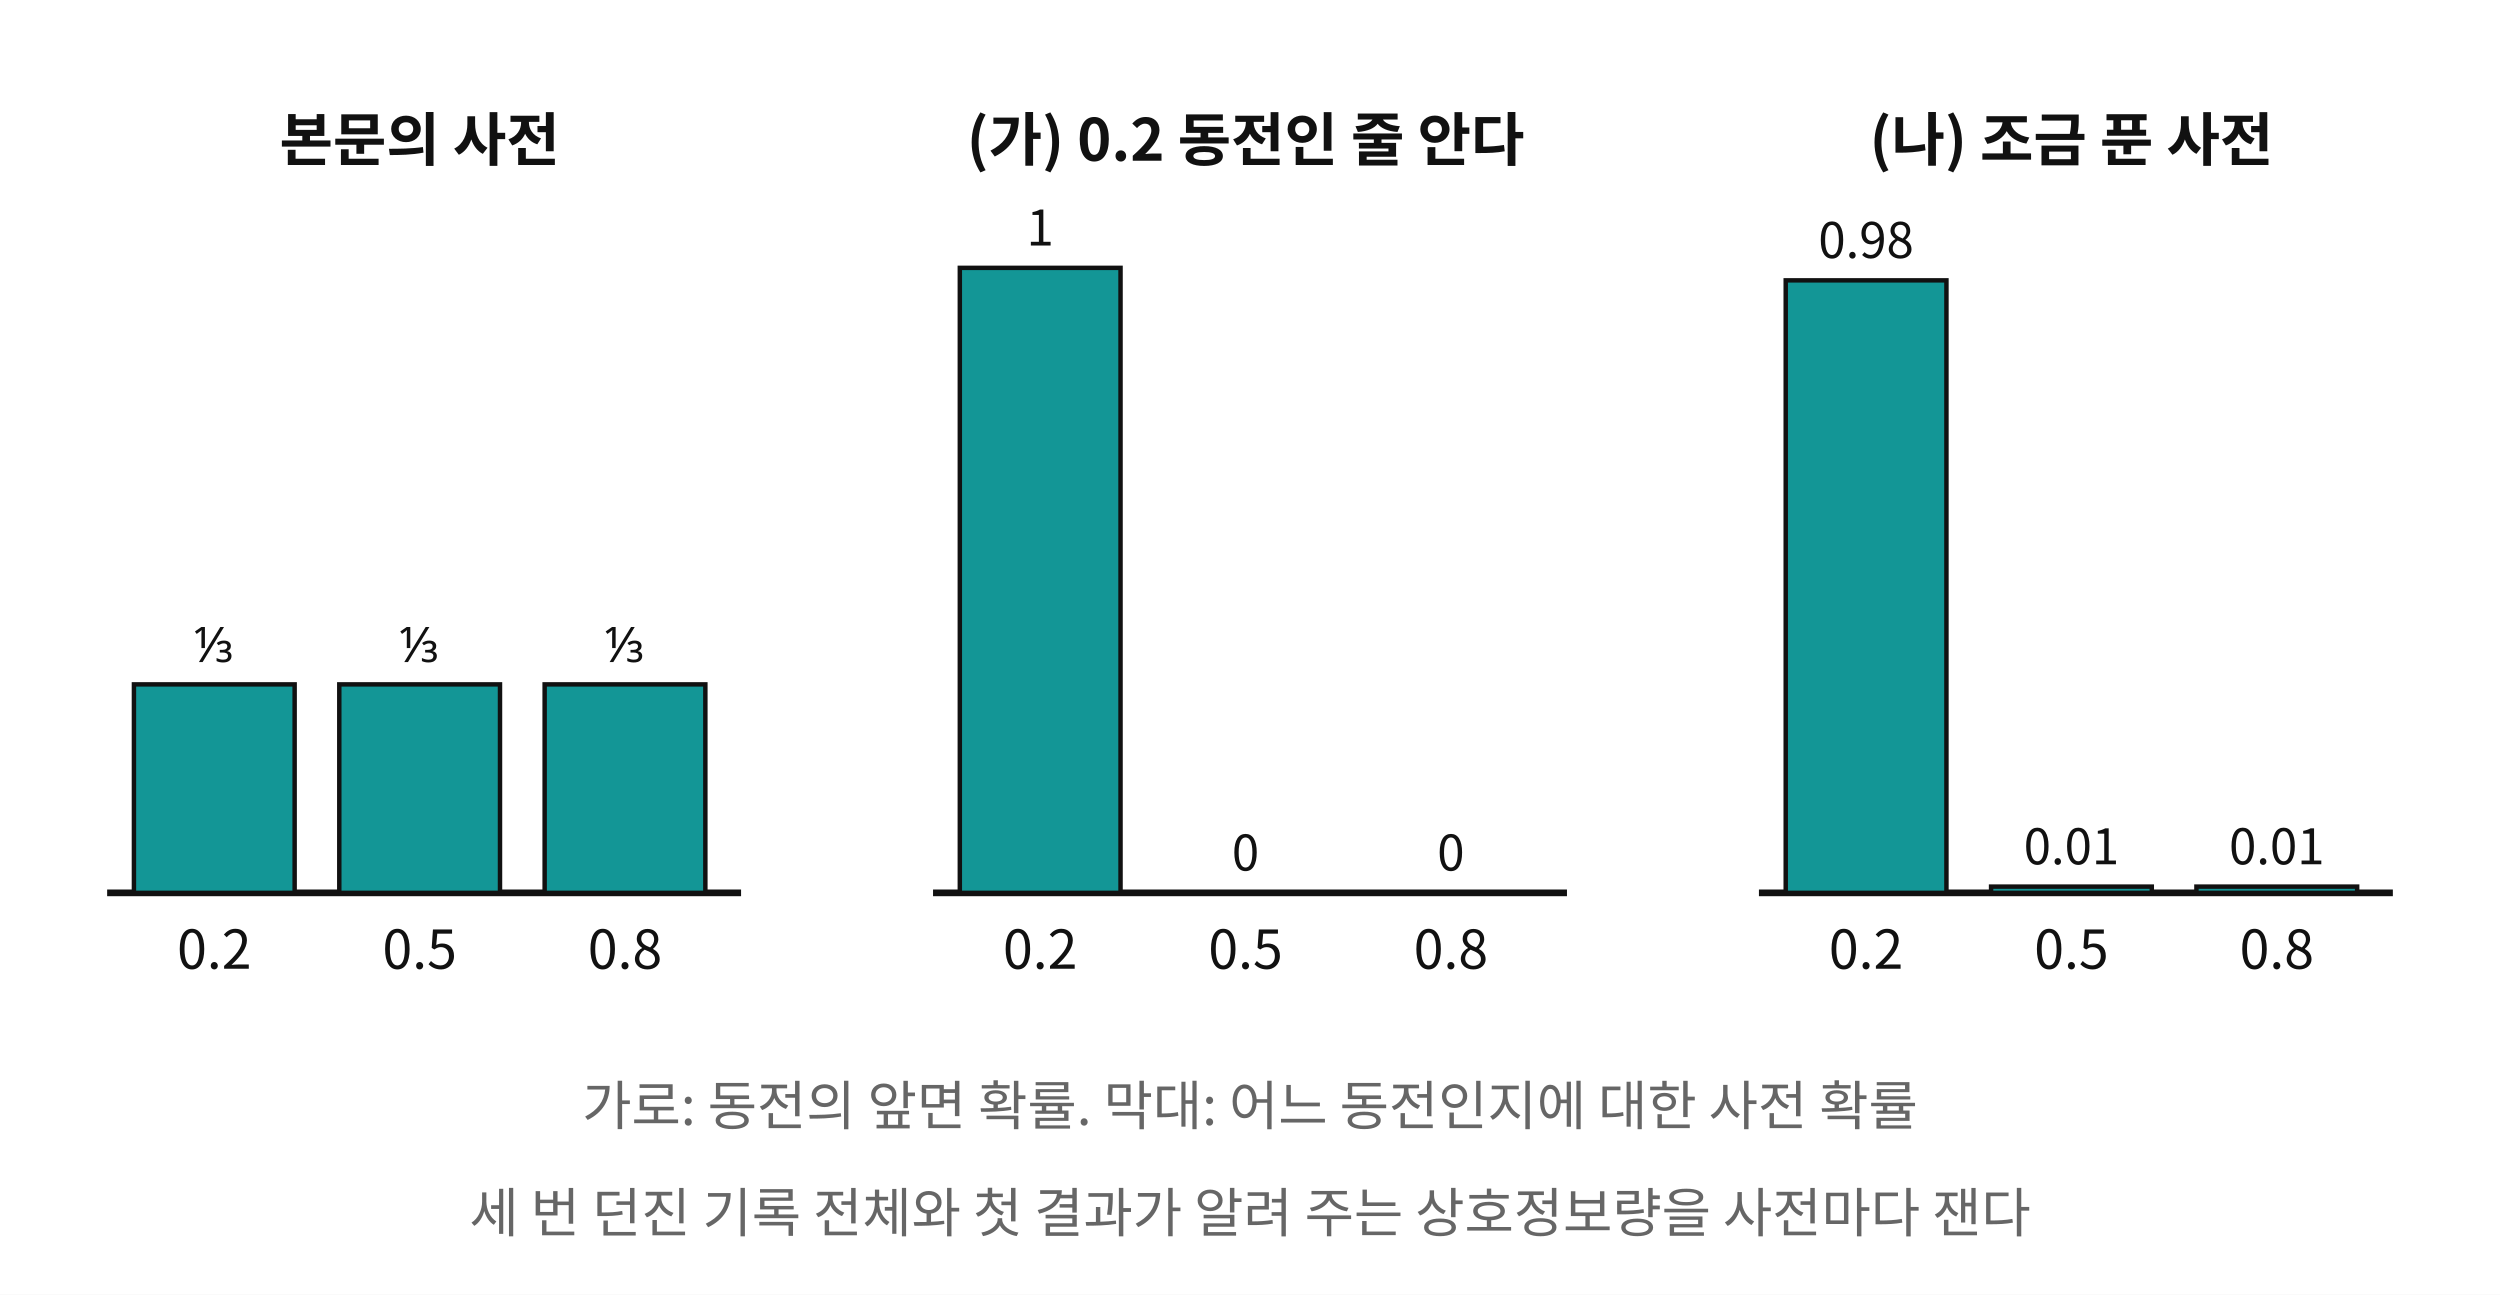
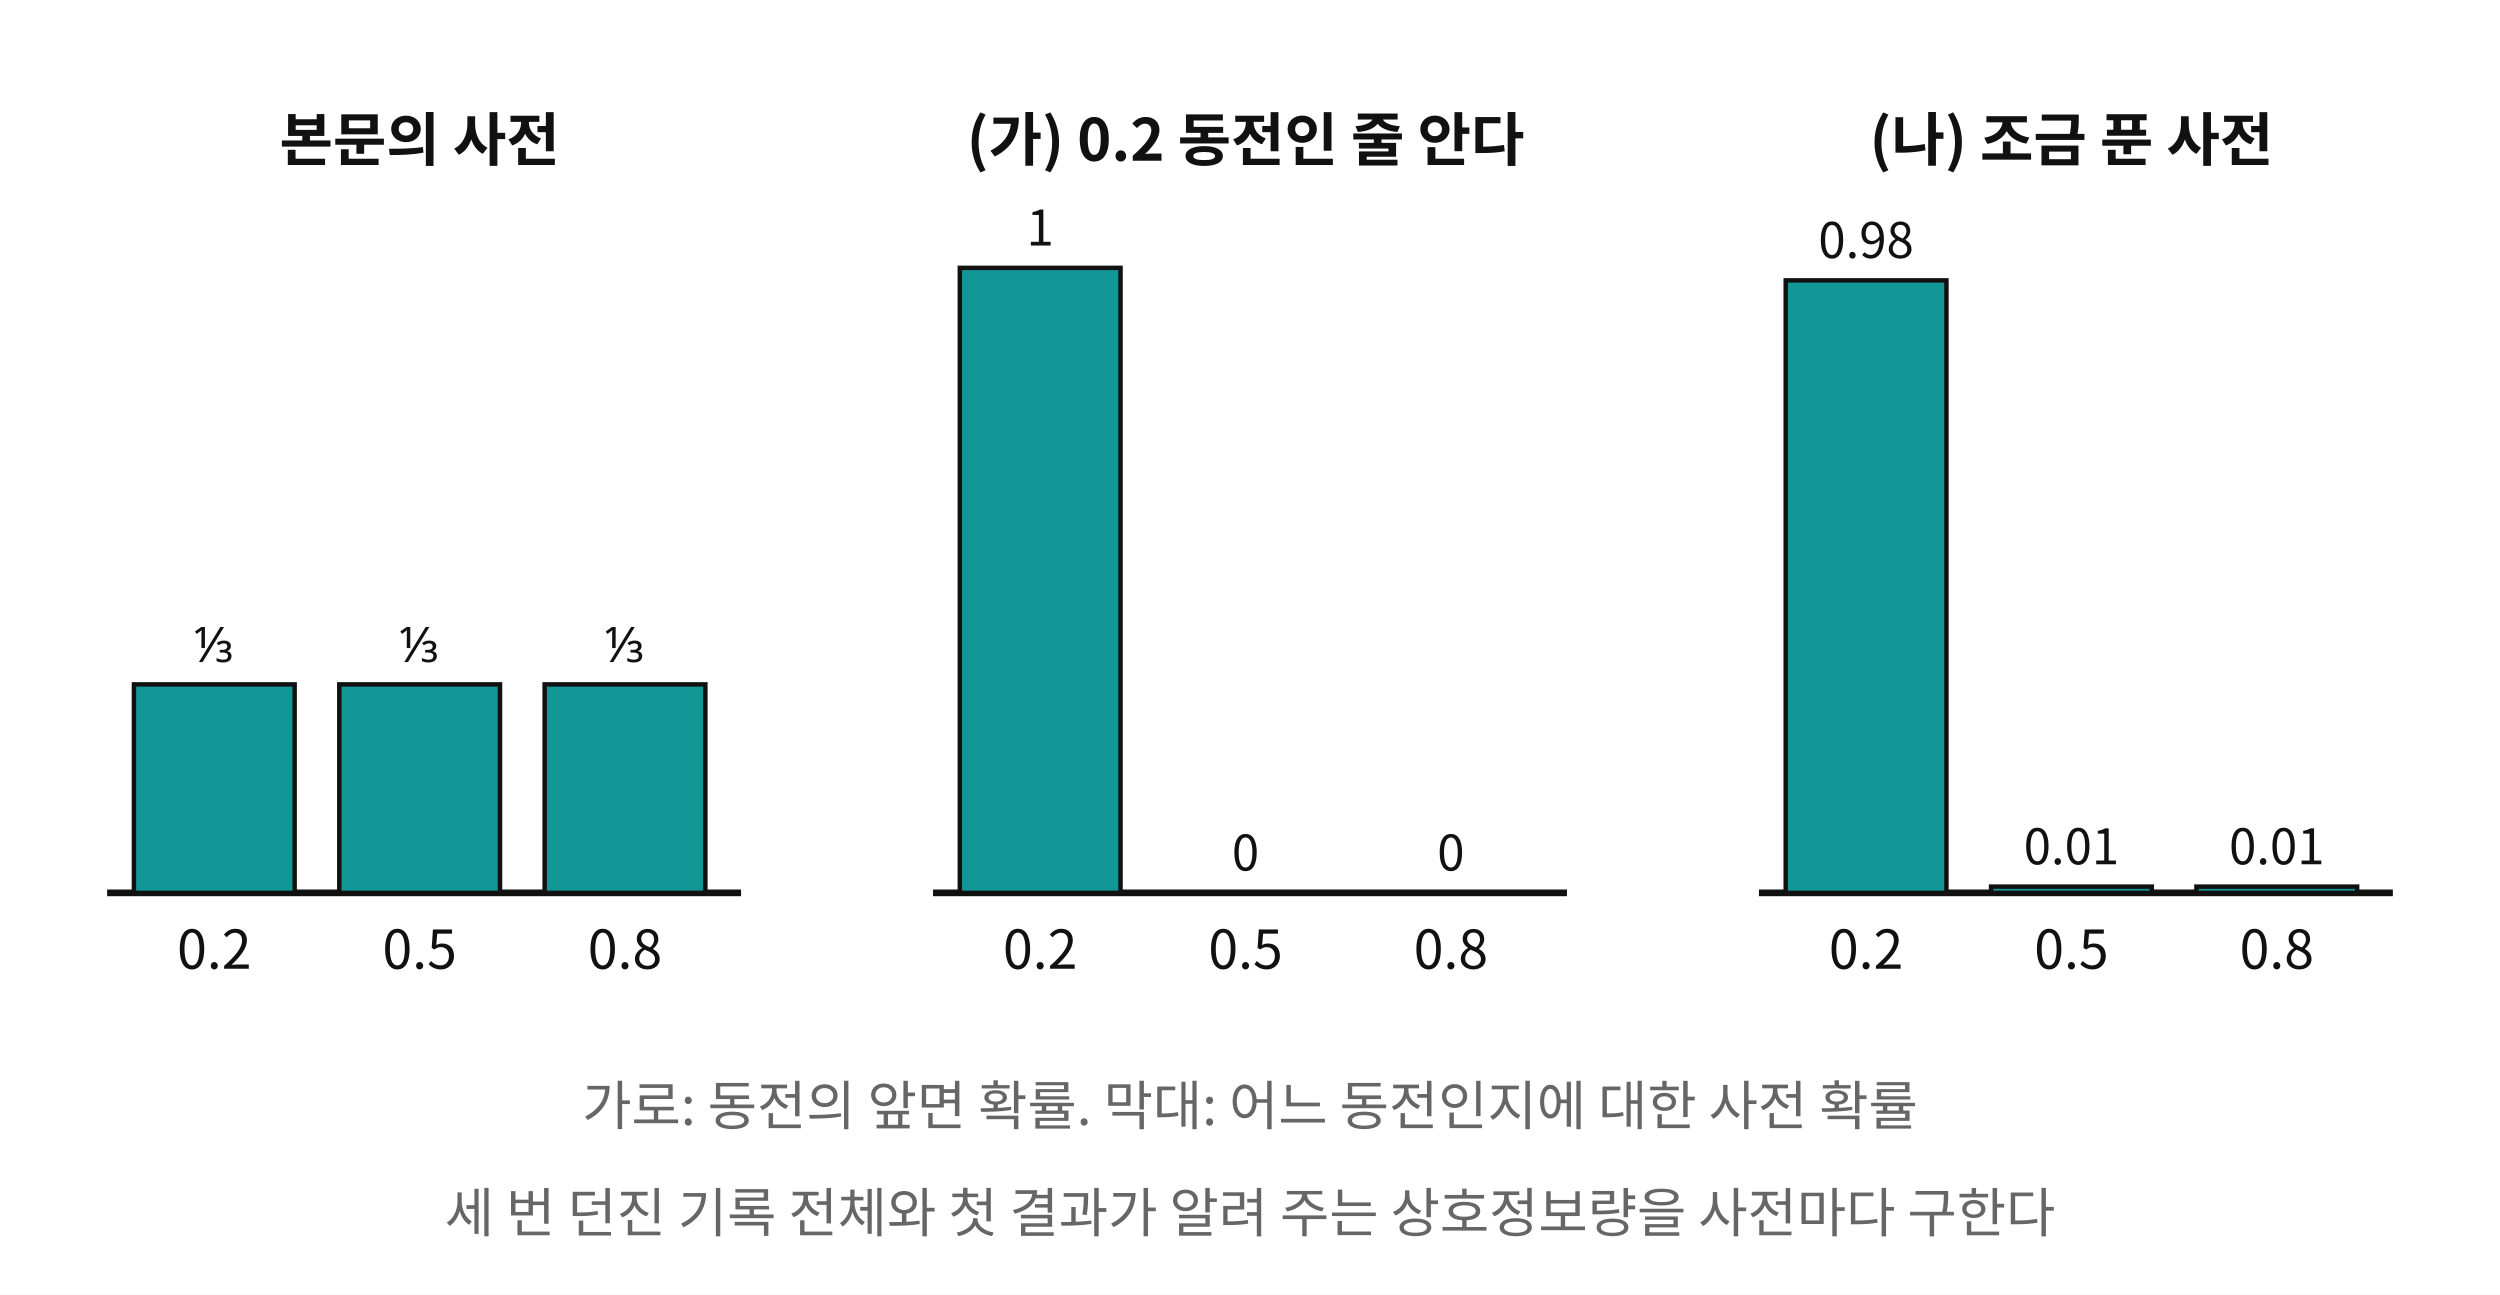
<svg xmlns="http://www.w3.org/2000/svg" viewBox="0 0 560 290" font-family="'Noto Sans KR', 'Noto Sans CJK KR', sans-serif">
  <defs>
    <marker id="ar" viewBox="0 0 10 10" refX="9" refY="5" markerWidth="7" markerHeight="7" orient="auto-start-reverse">
      <path d="M0,0 L10,5 L0,10 z" fill="#111111" />
    </marker>
  </defs>
  <rect width="560" height="290" fill="#ffffff" />
  <line x1="24.0" y1="200.0" x2="166.0" y2="200.0" stroke="#111111" stroke-width="1.5" />
  <rect x="30.0" y="153.3" width="36.0" height="46.7" fill="#139696" stroke="#111111" stroke-width="1" />
  <text x="48.0" y="148.3" fill="#111111" font-size="11" text-anchor="middle" font-weight="400">⅓</text>
  <text x="48.0" y="217.0" fill="#111111" font-size="12" text-anchor="middle" font-weight="400">0.2</text>
  <rect x="76.0" y="153.3" width="36.0" height="46.7" fill="#139696" stroke="#111111" stroke-width="1" />
  <text x="94.0" y="148.3" fill="#111111" font-size="11" text-anchor="middle" font-weight="400">⅓</text>
  <text x="94.0" y="217.0" fill="#111111" font-size="12" text-anchor="middle" font-weight="400">0.5</text>
  <rect x="122.0" y="153.3" width="36.0" height="46.7" fill="#139696" stroke="#111111" stroke-width="1" />
  <text x="140.0" y="148.3" fill="#111111" font-size="11" text-anchor="middle" font-weight="400">⅓</text>
  <text x="140.0" y="217.0" fill="#111111" font-size="12" text-anchor="middle" font-weight="400">0.8</text>
  <text x="94.0" y="36.0" fill="#111111" font-size="13" text-anchor="middle" font-weight="700">본문의 사전</text>
  <line x1="209.0" y1="200.0" x2="351.0" y2="200.0" stroke="#111111" stroke-width="1.5" />
  <rect x="215.0" y="60.0" width="36.0" height="140.0" fill="#139696" stroke="#111111" stroke-width="1" />
  <text x="233.0" y="55.0" fill="#111111" font-size="11" text-anchor="middle" font-weight="400">1</text>
  <text x="233.0" y="217.0" fill="#111111" font-size="12" text-anchor="middle" font-weight="400">0.2</text>
  <text x="279.0" y="195.0" fill="#111111" font-size="11" text-anchor="middle" font-weight="400">0</text>
  <text x="279.0" y="217.0" fill="#111111" font-size="12" text-anchor="middle" font-weight="400">0.5</text>
  <text x="325.0" y="195.0" fill="#111111" font-size="11" text-anchor="middle" font-weight="400">0</text>
  <text x="325.0" y="217.0" fill="#111111" font-size="12" text-anchor="middle" font-weight="400">0.8</text>
  <text x="279.0" y="36.0" fill="#111111" font-size="13" text-anchor="middle" font-weight="700">(가) 0.2 동전인 줄 안다</text>
  <line x1="394.0" y1="200.0" x2="536.0" y2="200.0" stroke="#111111" stroke-width="1.5" />
  <rect x="400.0" y="62.8" width="36.0" height="137.2" fill="#139696" stroke="#111111" stroke-width="1" />
  <text x="418.0" y="57.8" fill="#111111" font-size="11" text-anchor="middle" font-weight="400">0.98</text>
  <text x="418.0" y="217.0" fill="#111111" font-size="12" text-anchor="middle" font-weight="400">0.2</text>
  <rect x="446.0" y="198.6" width="36.0" height="1.4" fill="#139696" stroke="#111111" stroke-width="1" />
  <text x="464.0" y="193.6" fill="#111111" font-size="11" text-anchor="middle" font-weight="400">0.01</text>
  <text x="464.0" y="217.0" fill="#111111" font-size="12" text-anchor="middle" font-weight="400">0.5</text>
  <rect x="492.0" y="198.6" width="36.0" height="1.4" fill="#139696" stroke="#111111" stroke-width="1" />
  <text x="510.0" y="193.6" fill="#111111" font-size="11" text-anchor="middle" font-weight="400">0.01</text>
  <text x="510.0" y="217.0" fill="#111111" font-size="12" text-anchor="middle" font-weight="400">0.8</text>
  <text x="464.0" y="36.0" fill="#111111" font-size="13" text-anchor="middle" font-weight="700">(나) 조금 푼 사전</text>
  <text x="280.0" y="252.0" fill="#666666" font-size="12" text-anchor="middle" font-weight="400">가로: 동전의 앞면 확률. 막대: 어느 동전인지에 대한 사전 확률</text>
-   <text x="280.0" y="276.0" fill="#666666" font-size="12" text-anchor="middle" font-weight="400">세 번 던진 기록 전체와 첫 결과가 알려 주는 상호정보량을 사전마다 잰다</text>
+   <text x="280.0" y="276.0" fill="#666666" font-size="12" text-anchor="middle" font-weight="400">세 번 던진 기록 전체와 첫 결과가 알려 주는 상호정보량을 사전마다 구한다</text>
</svg>
